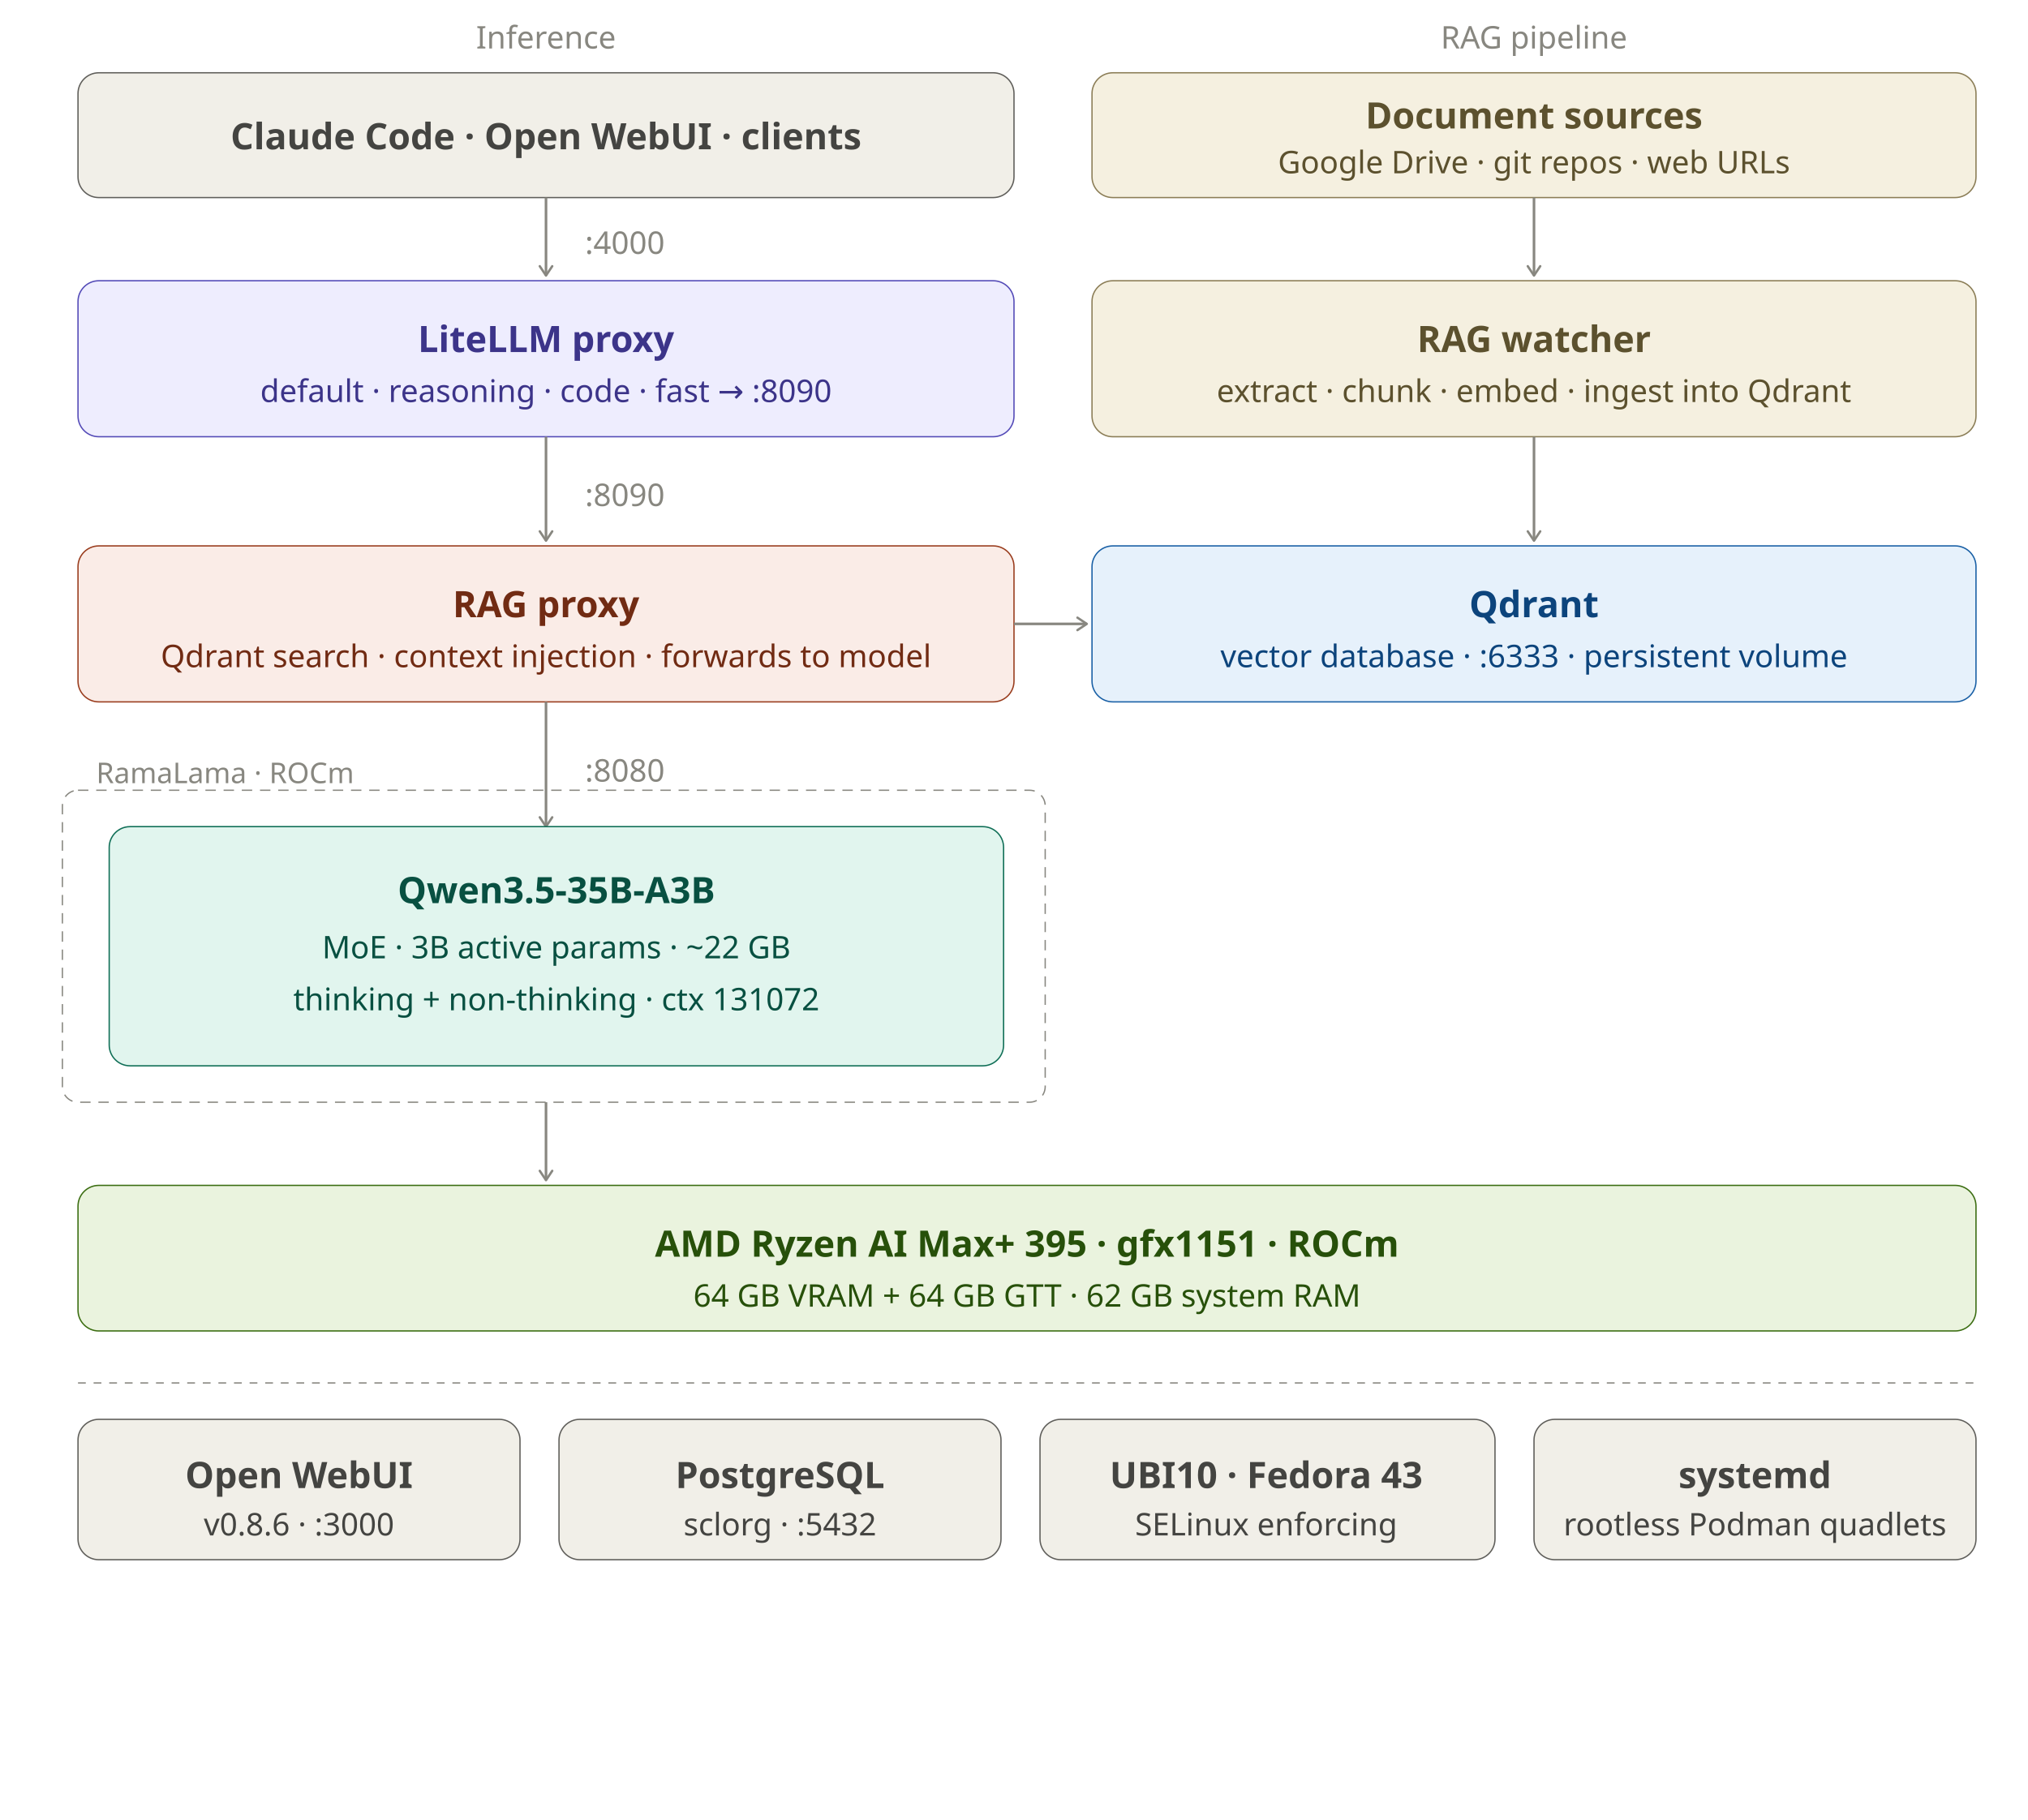
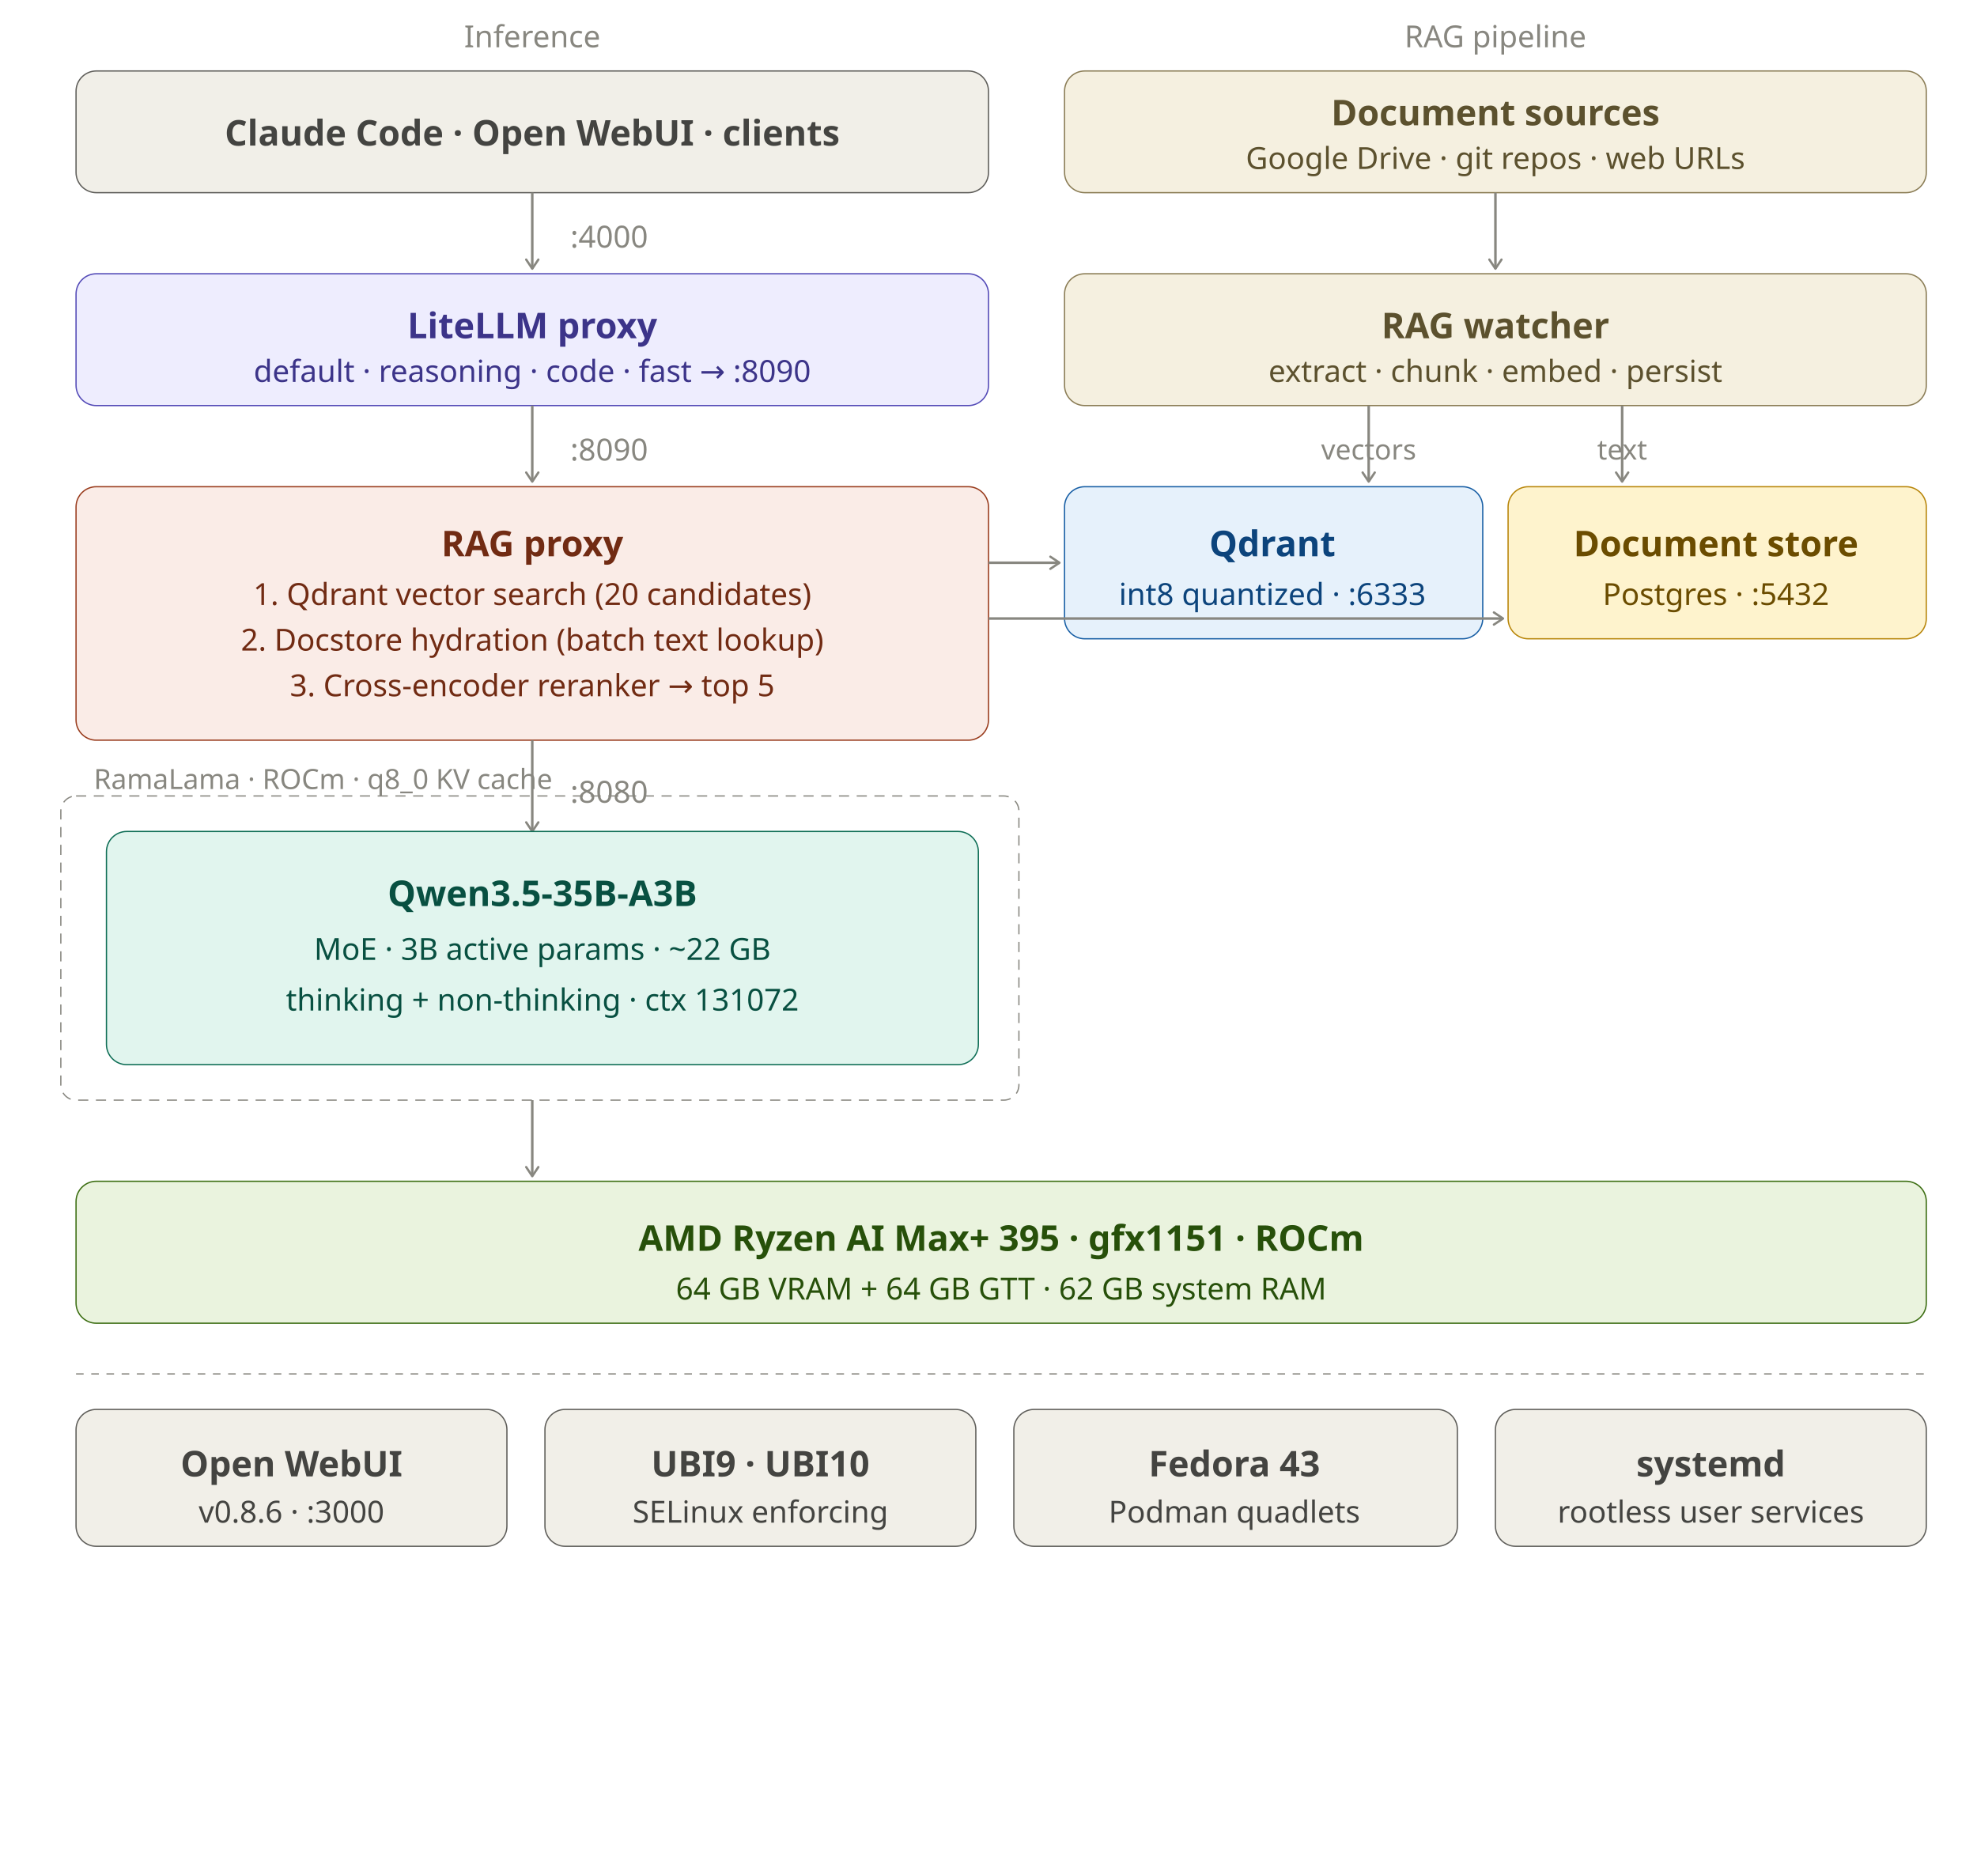
- <svg xmlns="http://www.w3.org/2000/svg" width="100%" viewBox="0 0 780 700" style="font-family:system-ui,sans-serif;background:transparent">
+ <svg xmlns="http://www.w3.org/2000/svg" width="100%" viewBox="0 0 780 740" style="font-family:system-ui,sans-serif;background:transparent">
  <defs>
    <marker id="arrow" viewBox="0 0 10 10" refX="8" refY="5" markerWidth="6" markerHeight="6" orient="auto-start-reverse">
      <path d="M2 1L8 5L2 9" fill="none" stroke="context-stroke" stroke-width="1.5" stroke-linecap="round" stroke-linejoin="round" />
-     </marker>
-     <marker id="arrow-dash" viewBox="0 0 10 10" refX="8" refY="5" markerWidth="6" markerHeight="6" orient="auto-start-reverse">
-       <path d="M2 1L8 5L2 9" fill="none" stroke="#888780" stroke-width="1.5" stroke-linecap="round" stroke-linejoin="round" />
    </marker>
    <style>
    text { fill: #2C2C2A; }
    .th  { font-size:14px; font-weight:600; }
    .ts  { font-size:12px; font-weight:400; }
    .tl  { font-size:11px; font-weight:400; }
    .c-gray-fill    { fill:#F1EFE8; stroke:#5F5E5A; }
    .c-purple-fill  { fill:#EEEDFE; stroke:#534AB7; }
    .c-teal-fill    { fill:#E1F5EE; stroke:#0F6E56; }
    .c-coral-fill   { fill:#FAECE7; stroke:#993C1D; }
    .c-blue-fill    { fill:#E6F1FB; stroke:#185FA5; }
    .c-green-fill   { fill:#EAF3DE; stroke:#3B6D11; }
    .c-sand-fill    { fill:#F5F0E0; stroke:#8B7D56; }
+     .c-amber-fill   { fill:#FEF3CD; stroke:#B8860B; }
    .c-gray-text    { fill:#444441; }
    .c-purple-text  { fill:#3C3489; }
    .c-teal-text    { fill:#085041; }
    .c-coral-text   { fill:#712B13; }
    .c-blue-text    { fill:#0C447C; }
    .c-green-text   { fill:#27500A; }
    .c-sand-text    { fill:#5C512E; }
+     .c-amber-text   { fill:#6B4C00; }
    .muted          { fill:#888780; }
    @media (prefers-color-scheme:dark) {
      text              { fill:#D3D1C7; }
      .c-gray-fill      { fill:#444441; stroke:#B4B2A9; }
      .c-purple-fill    { fill:#3C3489; stroke:#AFA9EC; }
      .c-teal-fill      { fill:#085041; stroke:#5DCAA5; }
      .c-coral-fill     { fill:#712B13; stroke:#F0997B; }
      .c-blue-fill      { fill:#0C447C; stroke:#85B7EB; }
      .c-green-fill     { fill:#27500A; stroke:#97C459; }
      .c-sand-fill      { fill:#4A4328; stroke:#C4B882; }
+       .c-amber-fill     { fill:#4A3800; stroke:#D4A017; }
      .c-gray-text      { fill:#D3D1C7; }
      .c-purple-text    { fill:#CECBF6; }
      .c-teal-text      { fill:#9FE1CB; }
      .c-coral-text     { fill:#F5C4B3; }
      .c-blue-text      { fill:#B5D4F4; }
      .c-green-text     { fill:#C0DD97; }
      .c-sand-text      { fill:#D8CFA0; }
+       .c-amber-text     { fill:#E8C84A; }
      .muted            { fill:#B4B2A9; }
    }
  </style>
  </defs>
  <text class="ts muted" x="210" y="14" text-anchor="middle" dominant-baseline="central">Inference</text>
  <text class="ts muted" x="590" y="14" text-anchor="middle" dominant-baseline="central">RAG pipeline</text>
  <rect x="30" y="28" width="360" height="48" rx="8" stroke-width="0.5" class="c-gray-fill" />
  <text class="th c-gray-text" x="210" y="52" text-anchor="middle" dominant-baseline="central">Claude Code · Open WebUI · clients</text>
  <rect x="420" y="28" width="340" height="48" rx="8" stroke-width="0.5" class="c-sand-fill" />
  <text class="th c-sand-text" x="590" y="44" text-anchor="middle" dominant-baseline="central">Document sources</text>
  <text class="ts c-sand-text" x="590" y="62" text-anchor="middle" dominant-baseline="central">Google Drive · git repos · web URLs</text>
  <line x1="210" y1="76" x2="210" y2="106" stroke="#888780" stroke-width="1" marker-end="url(#arrow)" />
  <text class="ts muted" x="225" y="93" dominant-baseline="central">:4000</text>
  <line x1="590" y1="76" x2="590" y2="106" stroke="#888780" stroke-width="1" marker-end="url(#arrow)" />
-   <rect x="30" y="108" width="360" height="60" rx="8" stroke-width="0.5" class="c-purple-fill" />
-   <text class="th c-purple-text" x="210" y="130" text-anchor="middle" dominant-baseline="central">LiteLLM proxy</text>
-   <text class="ts c-purple-text" x="210" y="150" text-anchor="middle" dominant-baseline="central">default · reasoning · code · fast → :8090</text>
-   <rect x="420" y="108" width="340" height="60" rx="8" stroke-width="0.5" class="c-sand-fill" />
-   <text class="th c-sand-text" x="590" y="130" text-anchor="middle" dominant-baseline="central">RAG watcher</text>
-   <text class="ts c-sand-text" x="590" y="150" text-anchor="middle" dominant-baseline="central">extract · chunk · embed · ingest into Qdrant</text>
-   <line x1="210" y1="168" x2="210" y2="208" stroke="#888780" stroke-width="1" marker-end="url(#arrow)" />
-   <text class="ts muted" x="225" y="190" dominant-baseline="central">:8090</text>
-   <line x1="590" y1="168" x2="590" y2="208" stroke="#888780" stroke-width="1" marker-end="url(#arrow)" />
-   <rect x="30" y="210" width="360" height="60" rx="8" stroke-width="0.5" class="c-coral-fill" />
-   <text class="th c-coral-text" x="210" y="232" text-anchor="middle" dominant-baseline="central">RAG proxy</text>
-   <text class="ts c-coral-text" x="210" y="252" text-anchor="middle" dominant-baseline="central">Qdrant search · context injection · forwards to model</text>
-   <rect x="420" y="210" width="340" height="60" rx="8" stroke-width="0.5" class="c-blue-fill" />
-   <text class="th c-blue-text" x="590" y="232" text-anchor="middle" dominant-baseline="central">Qdrant</text>
-   <text class="ts c-blue-text" x="590" y="252" text-anchor="middle" dominant-baseline="central">vector database · :6333 · persistent volume</text>
-   <line x1="390" y1="240" x2="418" y2="240" stroke="#888780" stroke-width="1" marker-end="url(#arrow)" />
-   <line x1="210" y1="270" x2="210" y2="318" stroke="#888780" stroke-width="1" marker-end="url(#arrow)" />
-   <text class="ts muted" x="225" y="296" dominant-baseline="central">:8080</text>
-   <rect x="24" y="304" width="378" height="120" rx="6" fill="none" stroke-dasharray="4 3" stroke-width="0.5" stroke="#888780" />
-   <text class="tl muted" x="37" y="297" dominant-baseline="central">RamaLama · ROCm</text>
-   <rect x="42" y="318" width="344" height="92" rx="8" stroke-width="0.5" class="c-teal-fill" />
-   <text class="th c-teal-text" x="214" y="342" text-anchor="middle" dominant-baseline="central">Qwen3.5-35B-A3B</text>
-   <text class="ts c-teal-text" x="214" y="364" text-anchor="middle" dominant-baseline="central">MoE · 3B active params · ~22 GB</text>
-   <text class="ts c-teal-text" x="214" y="384" text-anchor="middle" dominant-baseline="central">thinking + non-thinking · ctx 131072</text>
-   <line x1="210" y1="424" x2="210" y2="454" stroke="#888780" stroke-width="1" marker-end="url(#arrow)" />
-   <rect x="30" y="456" width="730" height="56" rx="8" stroke-width="0.5" class="c-green-fill" />
-   <text class="th c-green-text" x="395" y="478" text-anchor="middle" dominant-baseline="central">AMD Ryzen AI Max+ 395 · gfx1151 · ROCm</text>
-   <text class="ts c-green-text" x="395" y="498" text-anchor="middle" dominant-baseline="central">64 GB VRAM + 64 GB GTT · 62 GB system RAM</text>
-   <line x1="30" y1="532" x2="760" y2="532" stroke-dasharray="3 3" stroke-width="0.5" stroke="#888780" />
-   <rect x="30" y="546" width="170" height="54" rx="8" stroke-width="0.5" class="c-gray-fill" />
-   <text class="th c-gray-text" x="115" y="567" text-anchor="middle" dominant-baseline="central">Open WebUI</text>
-   <text class="ts c-gray-text" x="115" y="586" text-anchor="middle" dominant-baseline="central">v0.8.6 · :3000</text>
-   <rect x="215" y="546" width="170" height="54" rx="8" stroke-width="0.5" class="c-gray-fill" />
-   <text class="th c-gray-text" x="300" y="567" text-anchor="middle" dominant-baseline="central">PostgreSQL</text>
-   <text class="ts c-gray-text" x="300" y="586" text-anchor="middle" dominant-baseline="central">sclorg · :5432</text>
-   <rect x="400" y="546" width="175" height="54" rx="8" stroke-width="0.5" class="c-gray-fill" />
-   <text class="th c-gray-text" x="487" y="567" text-anchor="middle" dominant-baseline="central">UBI10 · Fedora 43</text>
-   <text class="ts c-gray-text" x="487" y="586" text-anchor="middle" dominant-baseline="central">SELinux enforcing</text>
-   <rect x="590" y="546" width="170" height="54" rx="8" stroke-width="0.5" class="c-gray-fill" />
-   <text class="th c-gray-text" x="675" y="567" text-anchor="middle" dominant-baseline="central">systemd</text>
-   <text class="ts c-gray-text" x="675" y="586" text-anchor="middle" dominant-baseline="central">rootless Podman quadlets</text>
+   <rect x="30" y="108" width="360" height="52" rx="8" stroke-width="0.5" class="c-purple-fill" />
+   <text class="th c-purple-text" x="210" y="128" text-anchor="middle" dominant-baseline="central">LiteLLM proxy</text>
+   <text class="ts c-purple-text" x="210" y="146" text-anchor="middle" dominant-baseline="central">default · reasoning · code · fast → :8090</text>
+   <rect x="420" y="108" width="340" height="52" rx="8" stroke-width="0.5" class="c-sand-fill" />
+   <text class="th c-sand-text" x="590" y="128" text-anchor="middle" dominant-baseline="central">RAG watcher</text>
+   <text class="ts c-sand-text" x="590" y="146" text-anchor="middle" dominant-baseline="central">extract · chunk · embed · persist</text>
+   <line x1="210" y1="160" x2="210" y2="190" stroke="#888780" stroke-width="1" marker-end="url(#arrow)" />
+   <text class="ts muted" x="225" y="177" dominant-baseline="central">:8090</text>
+   <line x1="540" y1="160" x2="540" y2="190" stroke="#888780" stroke-width="1" marker-end="url(#arrow)" />
+   <text class="tl muted" x="540" y="177" text-anchor="middle" dominant-baseline="central">vectors</text>
+   <line x1="640" y1="160" x2="640" y2="190" stroke="#888780" stroke-width="1" marker-end="url(#arrow)" />
+   <text class="tl muted" x="640" y="177" text-anchor="middle" dominant-baseline="central">text</text>
+   <rect x="30" y="192" width="360" height="100" rx="8" stroke-width="0.5" class="c-coral-fill" />
+   <text class="th c-coral-text" x="210" y="214" text-anchor="middle" dominant-baseline="central">RAG proxy</text>
+   <text class="ts c-coral-text" x="210" y="234" text-anchor="middle" dominant-baseline="central">1. Qdrant vector search (20 candidates)</text>
+   <text class="ts c-coral-text" x="210" y="252" text-anchor="middle" dominant-baseline="central">2. Docstore hydration (batch text lookup)</text>
+   <text class="ts c-coral-text" x="210" y="270" text-anchor="middle" dominant-baseline="central">3. Cross-encoder reranker → top 5</text>
+   <rect x="420" y="192" width="165" height="60" rx="8" stroke-width="0.5" class="c-blue-fill" />
+   <text class="th c-blue-text" x="502" y="214" text-anchor="middle" dominant-baseline="central">Qdrant</text>
+   <text class="ts c-blue-text" x="502" y="234" text-anchor="middle" dominant-baseline="central">int8 quantized · :6333</text>
+   <rect x="595" y="192" width="165" height="60" rx="8" stroke-width="0.5" class="c-amber-fill" />
+   <text class="th c-amber-text" x="677" y="214" text-anchor="middle" dominant-baseline="central">Document store</text>
+   <text class="ts c-amber-text" x="677" y="234" text-anchor="middle" dominant-baseline="central">Postgres · :5432</text>
+   <line x1="390" y1="222" x2="418" y2="222" stroke="#888780" stroke-width="1" marker-end="url(#arrow)" />
+   <line x1="390" y1="244" x2="593" y2="244" stroke="#888780" stroke-width="1" marker-end="url(#arrow)" />
+   <line x1="210" y1="292" x2="210" y2="328" stroke="#888780" stroke-width="1" marker-end="url(#arrow)" />
+   <text class="ts muted" x="225" y="312" dominant-baseline="central">:8080</text>
+   <rect x="24" y="314" width="378" height="120" rx="6" fill="none" stroke-dasharray="4 3" stroke-width="0.5" stroke="#888780" />
+   <text class="tl muted" x="37" y="307" dominant-baseline="central">RamaLama · ROCm · q8_0 KV cache</text>
+   <rect x="42" y="328" width="344" height="92" rx="8" stroke-width="0.5" class="c-teal-fill" />
+   <text class="th c-teal-text" x="214" y="352" text-anchor="middle" dominant-baseline="central">Qwen3.5-35B-A3B</text>
+   <text class="ts c-teal-text" x="214" y="374" text-anchor="middle" dominant-baseline="central">MoE · 3B active params · ~22 GB</text>
+   <text class="ts c-teal-text" x="214" y="394" text-anchor="middle" dominant-baseline="central">thinking + non-thinking · ctx 131072</text>
+   <line x1="210" y1="434" x2="210" y2="464" stroke="#888780" stroke-width="1" marker-end="url(#arrow)" />
+   <rect x="30" y="466" width="730" height="56" rx="8" stroke-width="0.5" class="c-green-fill" />
+   <text class="th c-green-text" x="395" y="488" text-anchor="middle" dominant-baseline="central">AMD Ryzen AI Max+ 395 · gfx1151 · ROCm</text>
+   <text class="ts c-green-text" x="395" y="508" text-anchor="middle" dominant-baseline="central">64 GB VRAM + 64 GB GTT · 62 GB system RAM</text>
+   <line x1="30" y1="542" x2="760" y2="542" stroke-dasharray="3 3" stroke-width="0.5" stroke="#888780" />
+   <rect x="30" y="556" width="170" height="54" rx="8" stroke-width="0.5" class="c-gray-fill" />
+   <text class="th c-gray-text" x="115" y="577" text-anchor="middle" dominant-baseline="central">Open WebUI</text>
+   <text class="ts c-gray-text" x="115" y="596" text-anchor="middle" dominant-baseline="central">v0.8.6 · :3000</text>
+   <rect x="215" y="556" width="170" height="54" rx="8" stroke-width="0.5" class="c-gray-fill" />
+   <text class="th c-gray-text" x="300" y="577" text-anchor="middle" dominant-baseline="central">UBI9 · UBI10</text>
+   <text class="ts c-gray-text" x="300" y="596" text-anchor="middle" dominant-baseline="central">SELinux enforcing</text>
+   <rect x="400" y="556" width="175" height="54" rx="8" stroke-width="0.5" class="c-gray-fill" />
+   <text class="th c-gray-text" x="487" y="577" text-anchor="middle" dominant-baseline="central">Fedora 43</text>
+   <text class="ts c-gray-text" x="487" y="596" text-anchor="middle" dominant-baseline="central">Podman quadlets</text>
+   <rect x="590" y="556" width="170" height="54" rx="8" stroke-width="0.5" class="c-gray-fill" />
+   <text class="th c-gray-text" x="675" y="577" text-anchor="middle" dominant-baseline="central">systemd</text>
+   <text class="ts c-gray-text" x="675" y="596" text-anchor="middle" dominant-baseline="central">rootless user services</text>
</svg>
